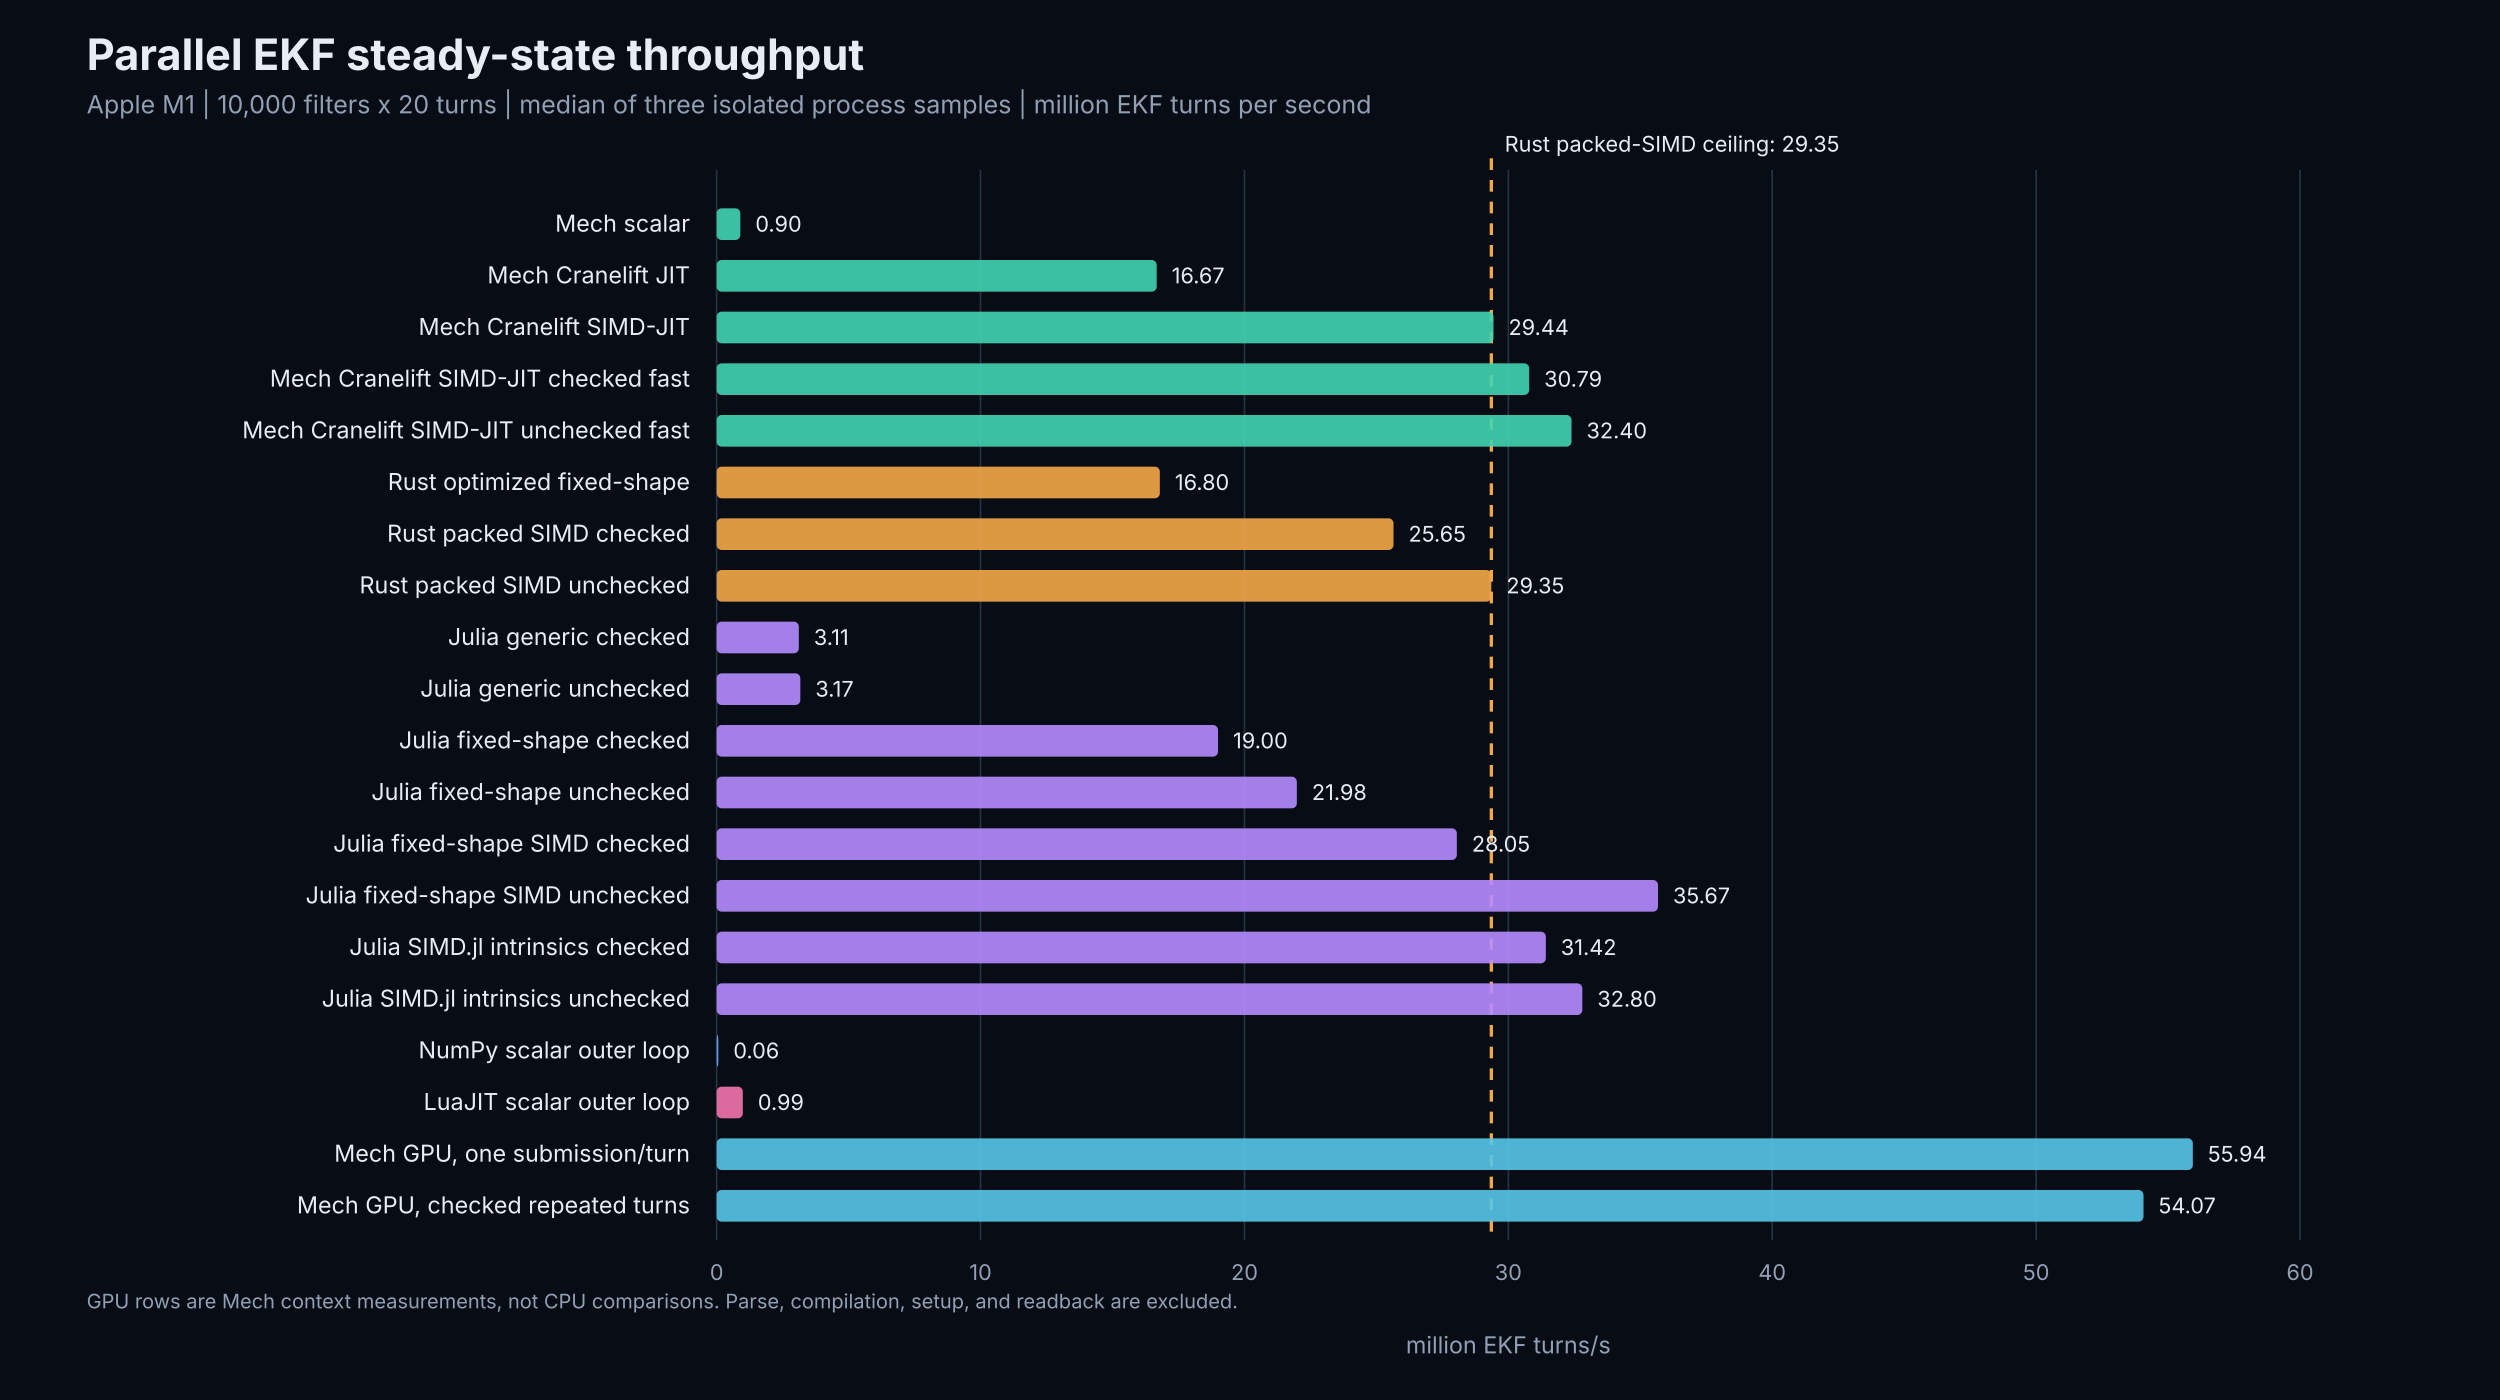
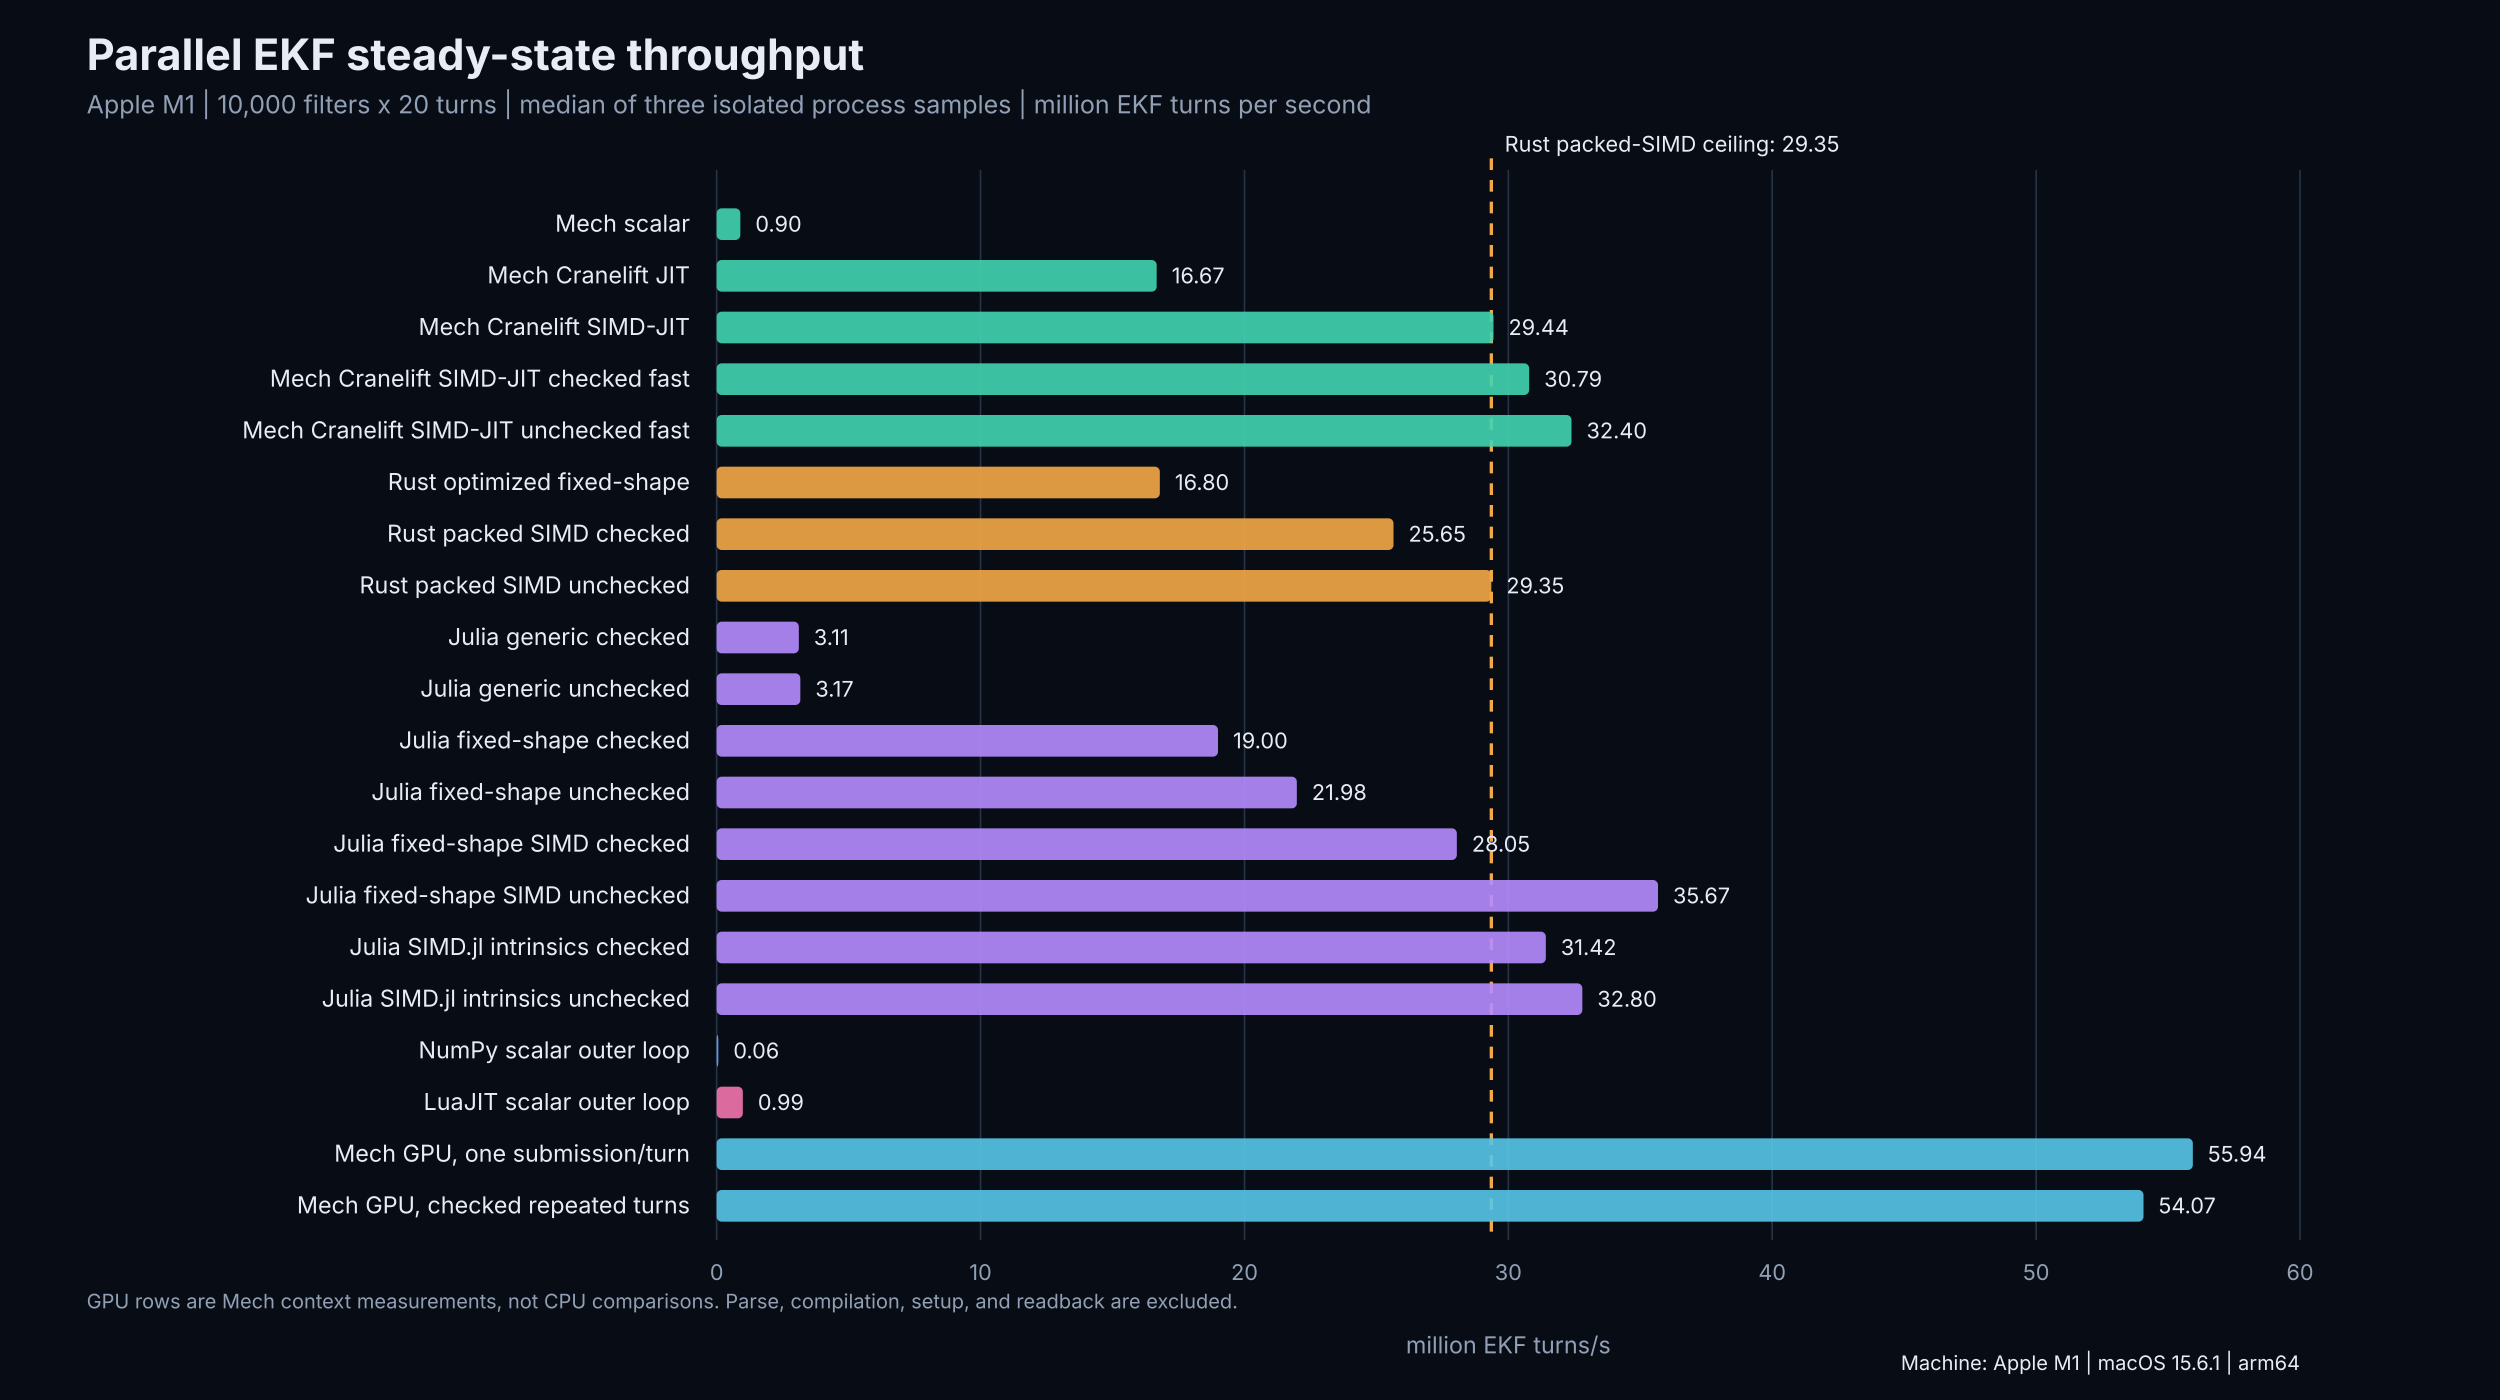
<svg xmlns="http://www.w3.org/2000/svg" width="1500" height="840" viewBox="0 0 1500 840">
  <rect width="100%" height="100%" fill="#080c14" />
  <style>text{font-family:-apple-system,BlinkMacSystemFont,"Segoe UI",sans-serif;fill:#e8edf5} .muted{fill:#91a0b5} .grid{stroke:#263246;stroke-width:1} .axis{fill:#91a0b5;font-size:13px} .label{font-size:14px} .value{font-size:13px;font-variant-numeric:tabular-nums}</style>
  <text x="52" y="42" font-size="26" font-weight="700">Parallel EKF steady-state throughput</text>
  <text x="52" y="68" class="muted" font-size="15">Apple M1 | 10,000 filters x 20 turns | median of three isolated process samples | million EKF turns per second</text>
  <line x1="430.0" y1="102" x2="430.0" y2="744" class="grid" />
  <text x="430.0" y="768" text-anchor="middle" class="axis">0</text>
  <line x1="588.3" y1="102" x2="588.3" y2="744" class="grid" />
  <text x="588.3" y="768" text-anchor="middle" class="axis">10</text>
  <line x1="746.7" y1="102" x2="746.7" y2="744" class="grid" />
  <text x="746.7" y="768" text-anchor="middle" class="axis">20</text>
  <line x1="905.0" y1="102" x2="905.0" y2="744" class="grid" />
  <text x="905.0" y="768" text-anchor="middle" class="axis">30</text>
  <line x1="1063.3" y1="102" x2="1063.3" y2="744" class="grid" />
  <text x="1063.3" y="768" text-anchor="middle" class="axis">40</text>
  <line x1="1221.7" y1="102" x2="1221.7" y2="744" class="grid" />
  <text x="1221.7" y="768" text-anchor="middle" class="axis">50</text>
  <line x1="1380.0" y1="102" x2="1380.0" y2="744" class="grid" />
  <text x="1380.0" y="768" text-anchor="middle" class="axis">60</text>
  <text x="905.0" y="812" text-anchor="middle" class="muted" font-size="14">million EKF turns/s</text>
  <line x1="894.8" y1="95" x2="894.8" y2="744" stroke="#f3a847" stroke-width="2" stroke-dasharray="7 6" />
  <text x="902.8" y="91" fill="#f3a847" font-size="13">Rust packed-SIMD ceiling: 29.35</text>
  <text x="414" y="139" text-anchor="end" class="label">Mech scalar</text>
  <rect x="430" y="125" width="14.2" height="19" rx="3" fill="#40d4b0" opacity="0.9" />
  <text x="453.2" y="139" class="value">0.90</text>
  <text x="414" y="170" text-anchor="end" class="label">Mech Cranelift JIT</text>
  <rect x="430" y="156" width="264.0" height="19" rx="3" fill="#40d4b0" opacity="0.9" />
  <text x="703.0" y="170" class="value">16.67</text>
  <text x="414" y="201" text-anchor="end" class="label">Mech Cranelift SIMD-JIT</text>
  <rect x="430" y="187" width="466.1" height="19" rx="3" fill="#40d4b0" opacity="0.9" />
  <text x="905.1" y="201" class="value">29.44</text>
  <text x="414" y="232" text-anchor="end" class="label">Mech Cranelift SIMD-JIT checked fast</text>
  <rect x="430" y="218" width="487.5" height="19" rx="3" fill="#40d4b0" opacity="0.9" />
  <text x="926.5" y="232" class="value">30.79</text>
  <text x="414" y="263" text-anchor="end" class="label">Mech Cranelift SIMD-JIT unchecked fast</text>
  <rect x="430" y="249" width="512.9" height="19" rx="3" fill="#40d4b0" opacity="0.9" />
  <text x="951.9" y="263" class="value">32.40</text>
  <text x="414" y="294" text-anchor="end" class="label">Rust optimized fixed-shape</text>
  <rect x="430" y="280" width="265.9" height="19" rx="3" fill="#f3a847" opacity="0.9" />
  <text x="704.9" y="294" class="value">16.80</text>
  <text x="414" y="325" text-anchor="end" class="label">Rust packed SIMD checked</text>
  <rect x="430" y="311" width="406.1" height="19" rx="3" fill="#f3a847" opacity="0.9" />
  <text x="845.1" y="325" class="value">25.65</text>
  <text x="414" y="356" text-anchor="end" class="label">Rust packed SIMD unchecked</text>
  <rect x="430" y="342" width="464.8" height="19" rx="3" fill="#f3a847" opacity="0.9" />
  <text x="903.8" y="356" class="value">29.35</text>
  <text x="414" y="387" text-anchor="end" class="label">Julia generic checked</text>
  <rect x="430" y="373" width="49.3" height="19" rx="3" fill="#b68cff" opacity="0.9" />
  <text x="488.3" y="387" class="value">3.11</text>
  <text x="414" y="418" text-anchor="end" class="label">Julia generic unchecked</text>
  <rect x="430" y="404" width="50.2" height="19" rx="3" fill="#b68cff" opacity="0.9" />
  <text x="489.2" y="418" class="value">3.17</text>
  <text x="414" y="449" text-anchor="end" class="label">Julia fixed-shape checked</text>
  <rect x="430" y="435" width="300.8" height="19" rx="3" fill="#b68cff" opacity="0.9" />
  <text x="739.8" y="449" class="value">19.00</text>
  <text x="414" y="480" text-anchor="end" class="label">Julia fixed-shape unchecked</text>
  <rect x="430" y="466" width="348.1" height="19" rx="3" fill="#b68cff" opacity="0.9" />
  <text x="787.1" y="480" class="value">21.98</text>
  <text x="414" y="511" text-anchor="end" class="label">Julia fixed-shape SIMD checked</text>
  <rect x="430" y="497" width="444.1" height="19" rx="3" fill="#b68cff" opacity="0.9" />
  <text x="883.1" y="511" class="value">28.05</text>
  <text x="414" y="542" text-anchor="end" class="label">Julia fixed-shape SIMD unchecked</text>
  <rect x="430" y="528" width="564.8" height="19" rx="3" fill="#b68cff" opacity="0.9" />
  <text x="1003.8" y="542" class="value">35.67</text>
  <text x="414" y="573" text-anchor="end" class="label">Julia SIMD.jl intrinsics checked</text>
  <rect x="430" y="559" width="497.5" height="19" rx="3" fill="#b68cff" opacity="0.9" />
  <text x="936.5" y="573" class="value">31.42</text>
  <text x="414" y="604" text-anchor="end" class="label">Julia SIMD.jl intrinsics unchecked</text>
  <rect x="430" y="590" width="519.4" height="19" rx="3" fill="#b68cff" opacity="0.9" />
  <text x="958.4" y="604" class="value">32.80</text>
  <text x="414" y="635" text-anchor="end" class="label">NumPy scalar outer loop</text>
  <rect x="430" y="621" width="1.0" height="19" rx="3" fill="#66a6ff" opacity="0.9" />
  <text x="440.0" y="635" class="value">0.06</text>
  <text x="414" y="666" text-anchor="end" class="label">LuaJIT scalar outer loop</text>
  <rect x="430" y="652" width="15.7" height="19" rx="3" fill="#f276ad" opacity="0.9" />
  <text x="454.7" y="666" class="value">0.99</text>
  <text x="414" y="697" text-anchor="end" class="label">Mech GPU, one submission/turn</text>
  <rect x="430" y="683" width="885.7" height="19" rx="3" fill="#56c7e8" opacity="0.9" />
  <text x="1324.7" y="697" class="value">55.94</text>
  <text x="414" y="728" text-anchor="end" class="label">Mech GPU, checked repeated turns</text>
  <rect x="430" y="714" width="856.1" height="19" rx="3" fill="#56c7e8" opacity="0.9" />
  <text x="1295.1" y="728" class="value">54.07</text>
  <text x="52" y="785" class="muted" font-size="12">GPU rows are Mech context measurements, not CPU comparisons. Parse, compilation, setup, and readback are excluded.</text>
+   <text x="1380" y="822" text-anchor="end" fill="#91a0b5" font-size="12">Machine: Apple M1 | macOS 15.6.1 | arm64</text>
</svg>
